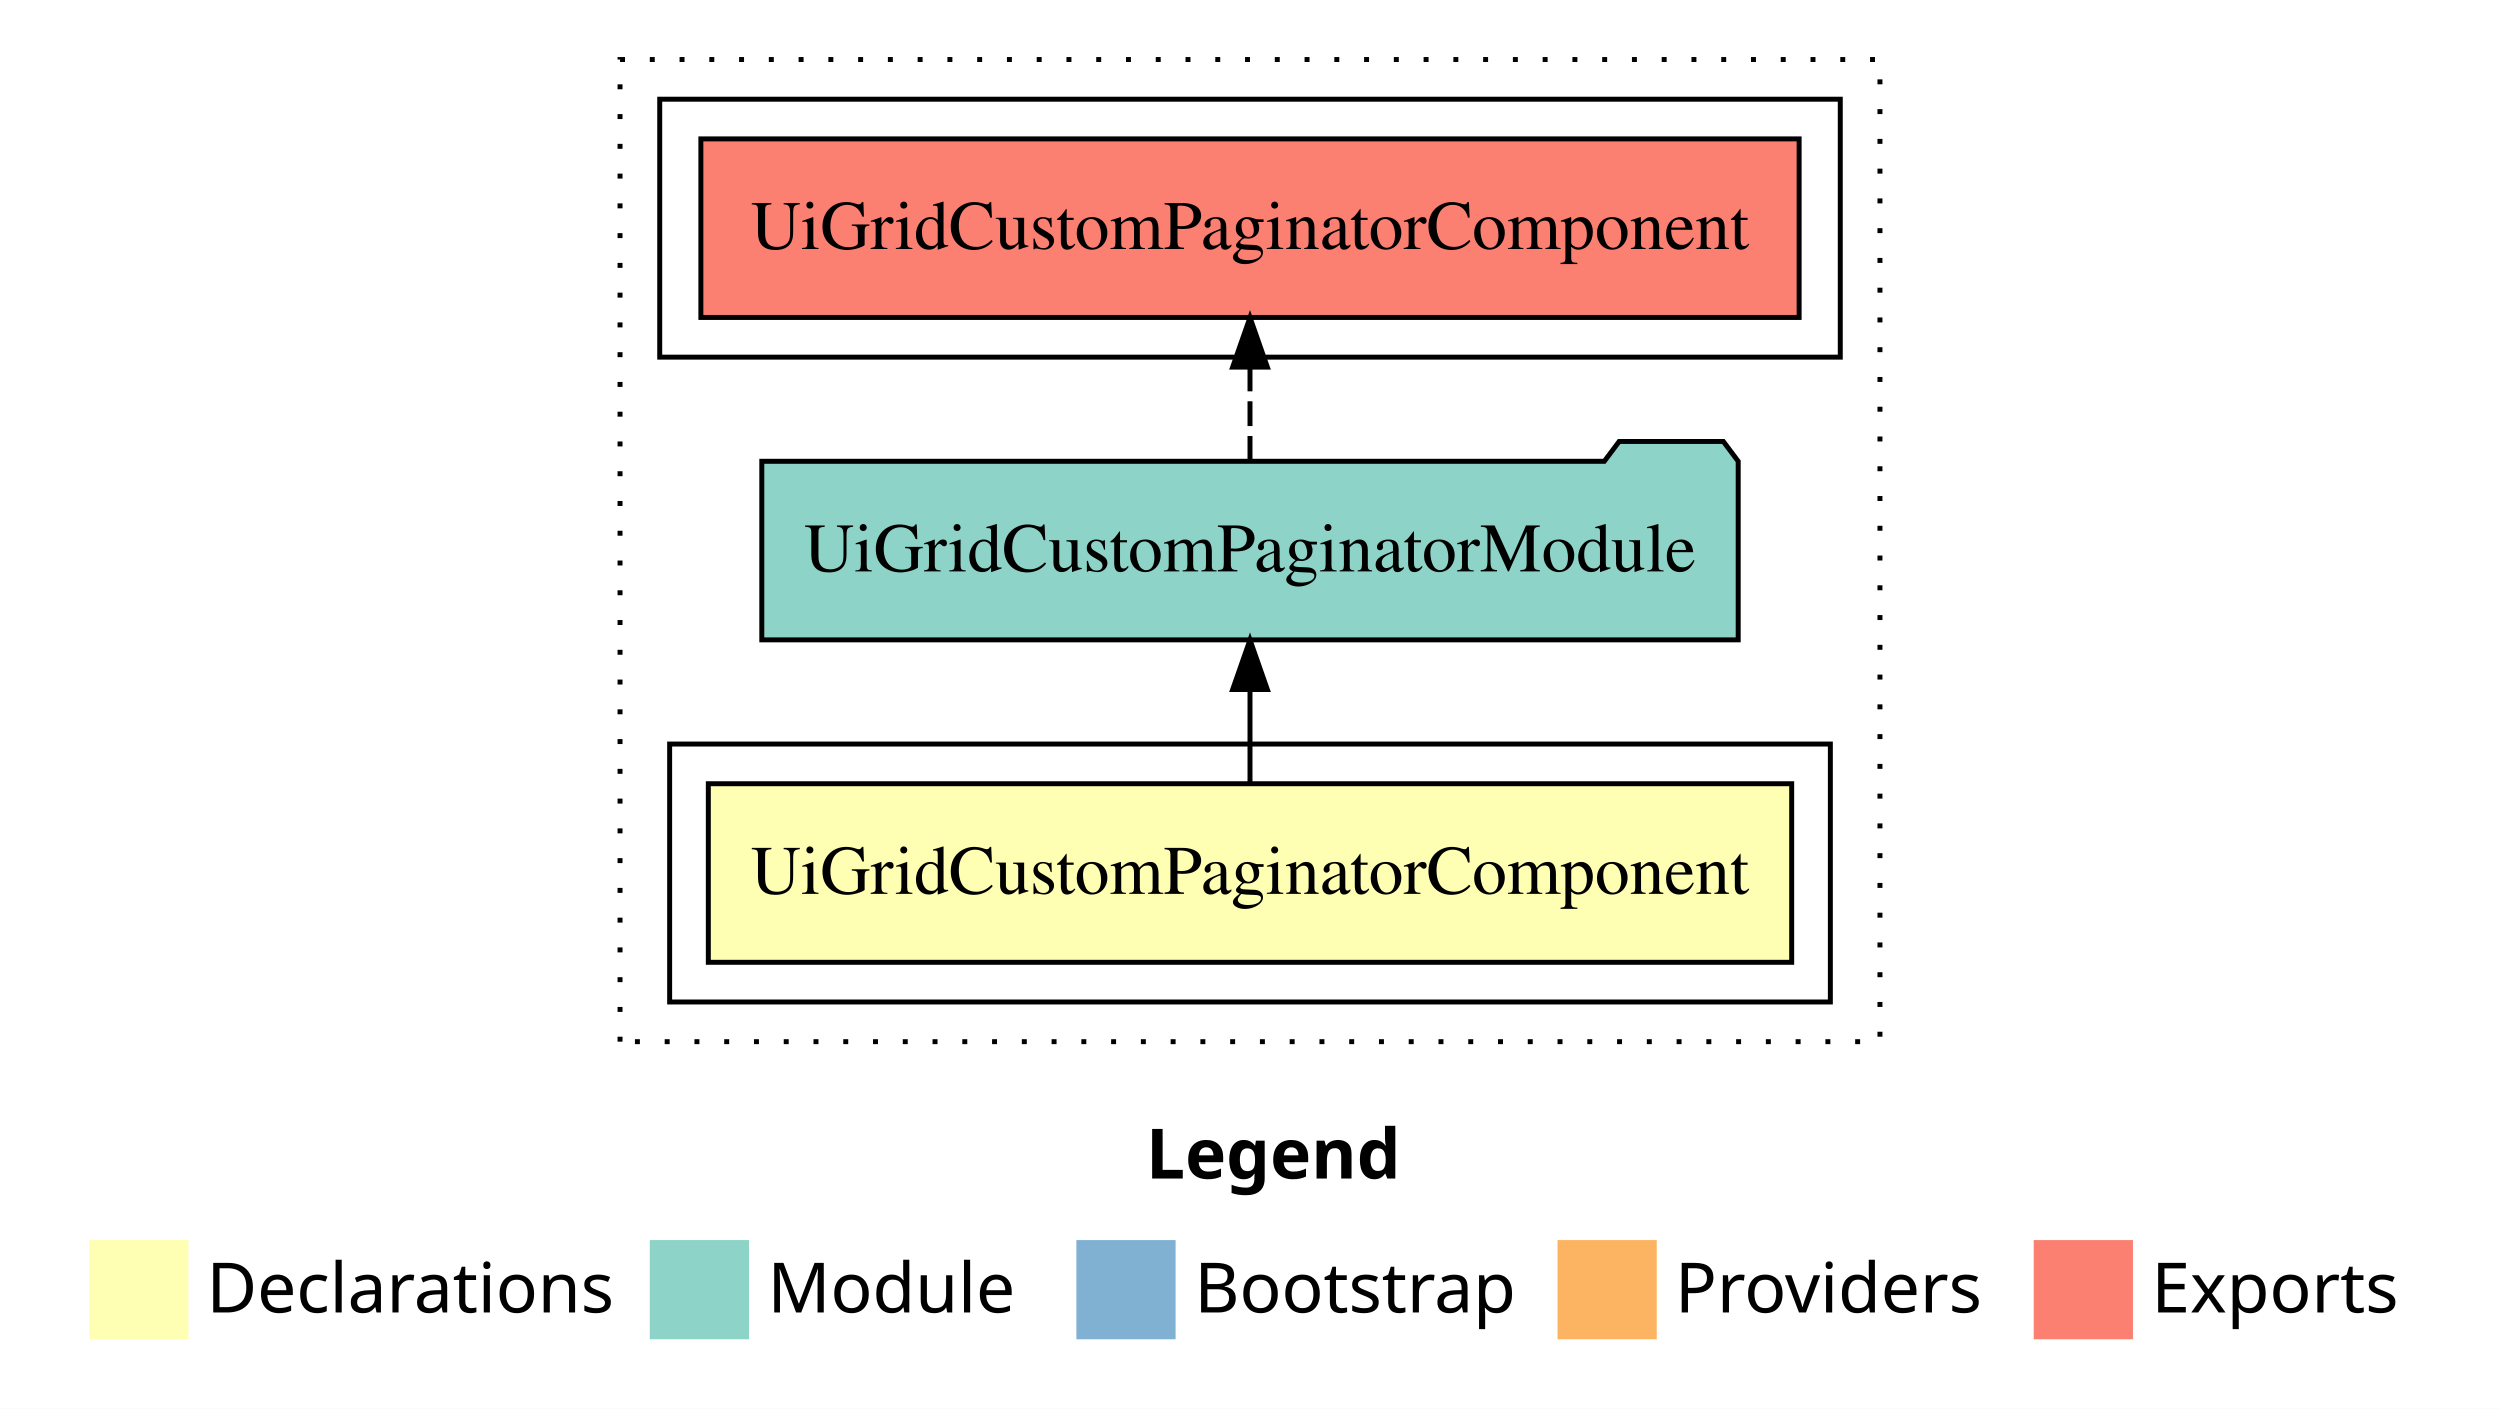
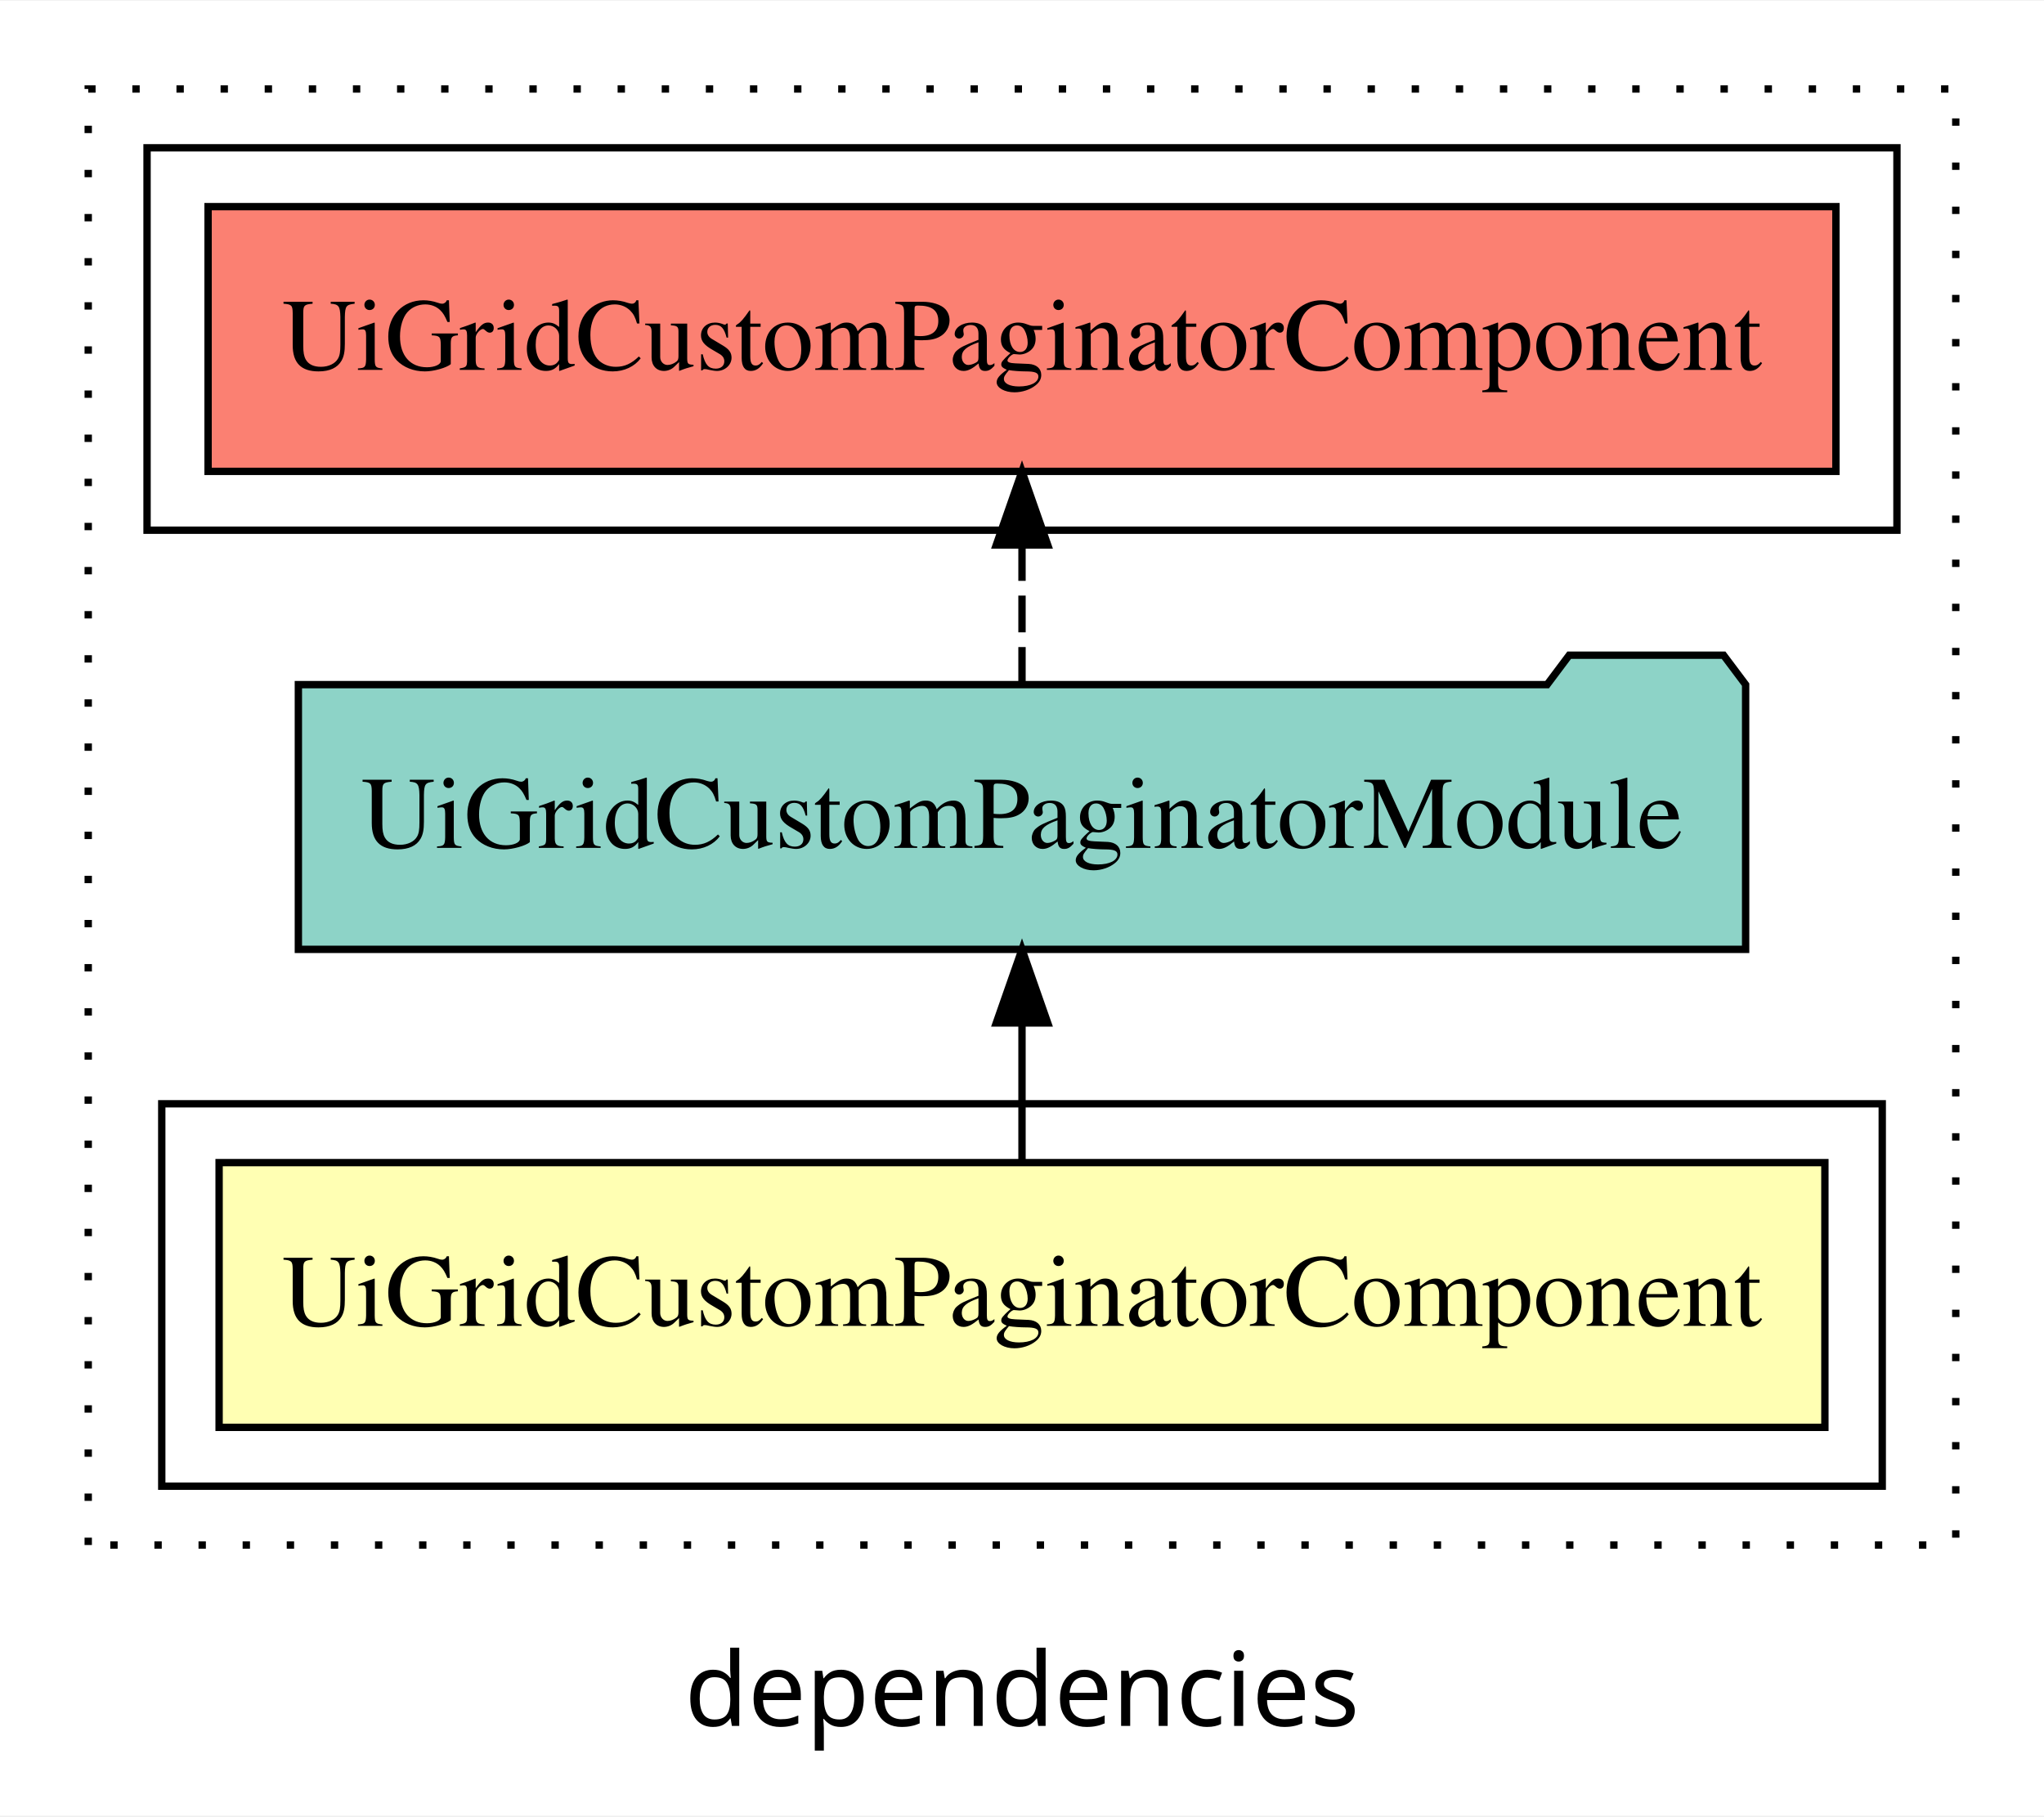
- <svg xmlns="http://www.w3.org/2000/svg" width="504pt" height="284pt" viewBox="0.00 0.00 504.00 284.00">
-   <g id="graph0" class="graph" transform="scale(1 1) rotate(0) translate(4 280)">
-     <polygon fill="#ffffff" stroke="transparent" points="-4,4 -4,-280 500,-280 500,4 -4,4" />
-     <text text-anchor="start" x="227.009" y="-42.4" font-family="sans-serif" font-weight="bold" font-size="14.00" fill="#000000">Legend</text>
-     <polygon fill="#ffffb3" stroke="transparent" points="14,-10 14,-30 34,-30 34,-10 14,-10" />
-     <text text-anchor="start" x="37.629" y="-15.4" font-family="sans-serif" font-size="14.00" fill="#000000">  Declarations</text>
-     <polygon fill="#8dd3c7" stroke="transparent" points="127,-10 127,-30 147,-30 147,-10 127,-10" />
-     <text text-anchor="start" x="150.725" y="-15.4" font-family="sans-serif" font-size="14.00" fill="#000000">  Module</text>
-     <polygon fill="#80b1d3" stroke="transparent" points="213,-10 213,-30 233,-30 233,-10 213,-10" />
-     <text text-anchor="start" x="236.781" y="-15.4" font-family="sans-serif" font-size="14.00" fill="#000000">  Bootstrap</text>
-     <polygon fill="#fdb462" stroke="transparent" points="310,-10 310,-30 330,-30 330,-10 310,-10" />
-     <text text-anchor="start" x="333.673" y="-15.4" font-family="sans-serif" font-size="14.00" fill="#000000">  Providers</text>
-     <polygon fill="#fb8072" stroke="transparent" points="406,-10 406,-30 426,-30 426,-10 406,-10" />
-     <text text-anchor="start" x="429.726" y="-15.4" font-family="sans-serif" font-size="14.00" fill="#000000">  Exports</text>
+ <svg xmlns="http://www.w3.org/2000/svg" width="278pt" height="247pt" viewBox="0.00 0.00 278.00 246.80">
+   <g id="graph0" class="graph" transform="scale(1 1) rotate(0) translate(4 242.8)">
+     <polygon fill="white" stroke="transparent" points="-4,4 -4,-242.8 274,-242.8 274,4 -4,4" />
+     <text text-anchor="middle" x="135" y="-8.2" font-family="sans-serif" font-size="14.00">dependencies</text>
    <g id="clust1" class="cluster">
-       <polygon fill="none" stroke="#000000" stroke-dasharray="1,5" points="121,-70 121,-268 375,-268 375,-70 121,-70" />
+       <polygon fill="none" stroke="black" stroke-dasharray="1,5" points="8,-32.8 8,-230.8 262,-230.8 262,-32.8 8,-32.8" />
+     </g>
+     <g id="clust5" class="cluster">
+       <polygon fill="none" stroke="black" points="16,-170.8 16,-222.8 254,-222.8 254,-170.8 16,-170.8" />
    </g>
    <g id="clust2" class="cluster">
-       <polygon fill="none" stroke="#000000" points="131,-78 131,-130 365,-130 365,-78 131,-78" />
-     </g>
-     <g id="clust5" class="cluster">
-       <polygon fill="none" stroke="#000000" points="129,-208 129,-260 367,-260 367,-208 129,-208" />
+       <polygon fill="none" stroke="black" points="18,-40.8 18,-92.8 252,-92.8 252,-40.8 18,-40.8" />
    </g>
    <g id="node1" class="node">
-       <polygon fill="#ffffb3" stroke="#000000" points="357.204,-122 138.797,-122 138.797,-86 357.204,-86 357.204,-122" />
-       <text text-anchor="middle" x="248" y="-99.8" font-family="Times,serif" font-size="14.00" fill="#000000">UiGridCustomPaginatorComponent</text>
+       <polygon fill="#ffffb3" stroke="black" points="244.2,-84.8 25.8,-84.8 25.8,-48.8 244.2,-48.8 244.2,-84.8" />
+       <text text-anchor="middle" x="135" y="-62.6" font-family="Times,serif" font-size="14.00">UiGridCustomPaginatorComponent</text>
    </g>
    <g id="node2" class="node">
-       <polygon fill="#8dd3c7" stroke="#000000" points="346.421,-187 343.421,-191 322.421,-191 319.421,-187 149.579,-187 149.579,-151 346.421,-151 346.421,-187" />
-       <text text-anchor="middle" x="248" y="-164.8" font-family="Times,serif" font-size="14.00" fill="#000000">UiGridCustomPaginatorModule</text>
+       <polygon fill="#8dd3c7" stroke="black" points="233.42,-149.8 230.42,-153.8 209.42,-153.8 206.42,-149.8 36.58,-149.8 36.58,-113.8 233.42,-113.8 233.42,-149.8" />
+       <text text-anchor="middle" x="135" y="-127.6" font-family="Times,serif" font-size="14.00">UiGridCustomPaginatorModule</text>
    </g>
    <g id="edge1" class="edge">
-       <path fill="none" stroke="#000000" d="M248,-122.106C248,-122.106 248,-140.991 248,-140.991" />
-       <polygon fill="#000000" stroke="#000000" points="244.5,-140.991 248,-150.991 251.5,-140.991 244.5,-140.991" />
+       <path fill="none" stroke="black" d="M135,-84.91C135,-84.91 135,-103.79 135,-103.79" />
+       <polygon fill="black" stroke="black" points="131.5,-103.79 135,-113.79 138.5,-103.79 131.5,-103.79" />
    </g>
    <g id="node3" class="node">
-       <polygon fill="#fb8072" stroke="#000000" points="358.704,-252 137.296,-252 137.296,-216 358.704,-216 358.704,-252" />
-       <text text-anchor="middle" x="248" y="-229.8" font-family="Times,serif" font-size="14.00" fill="#000000">UiGridCustomPaginatorComponent </text>
+       <polygon fill="#fb8072" stroke="black" points="245.7,-214.8 24.3,-214.8 24.3,-178.8 245.7,-178.8 245.7,-214.8" />
+       <text text-anchor="middle" x="135" y="-192.6" font-family="Times,serif" font-size="14.00">UiGridCustomPaginatorComponent </text>
    </g>
    <g id="edge2" class="edge">
-       <path fill="none" stroke="#000000" stroke-dasharray="5,2" d="M248,-187.106C248,-187.106 248,-205.991 248,-205.991" />
-       <polygon fill="#000000" stroke="#000000" points="244.5,-205.991 248,-215.991 251.5,-205.991 244.5,-205.991" />
+       <path fill="none" stroke="black" stroke-dasharray="5,2" d="M135,-149.91C135,-149.91 135,-168.79 135,-168.79" />
+       <polygon fill="black" stroke="black" points="131.5,-168.79 135,-178.79 138.5,-168.79 131.5,-168.79" />
    </g>
  </g>
</svg>
